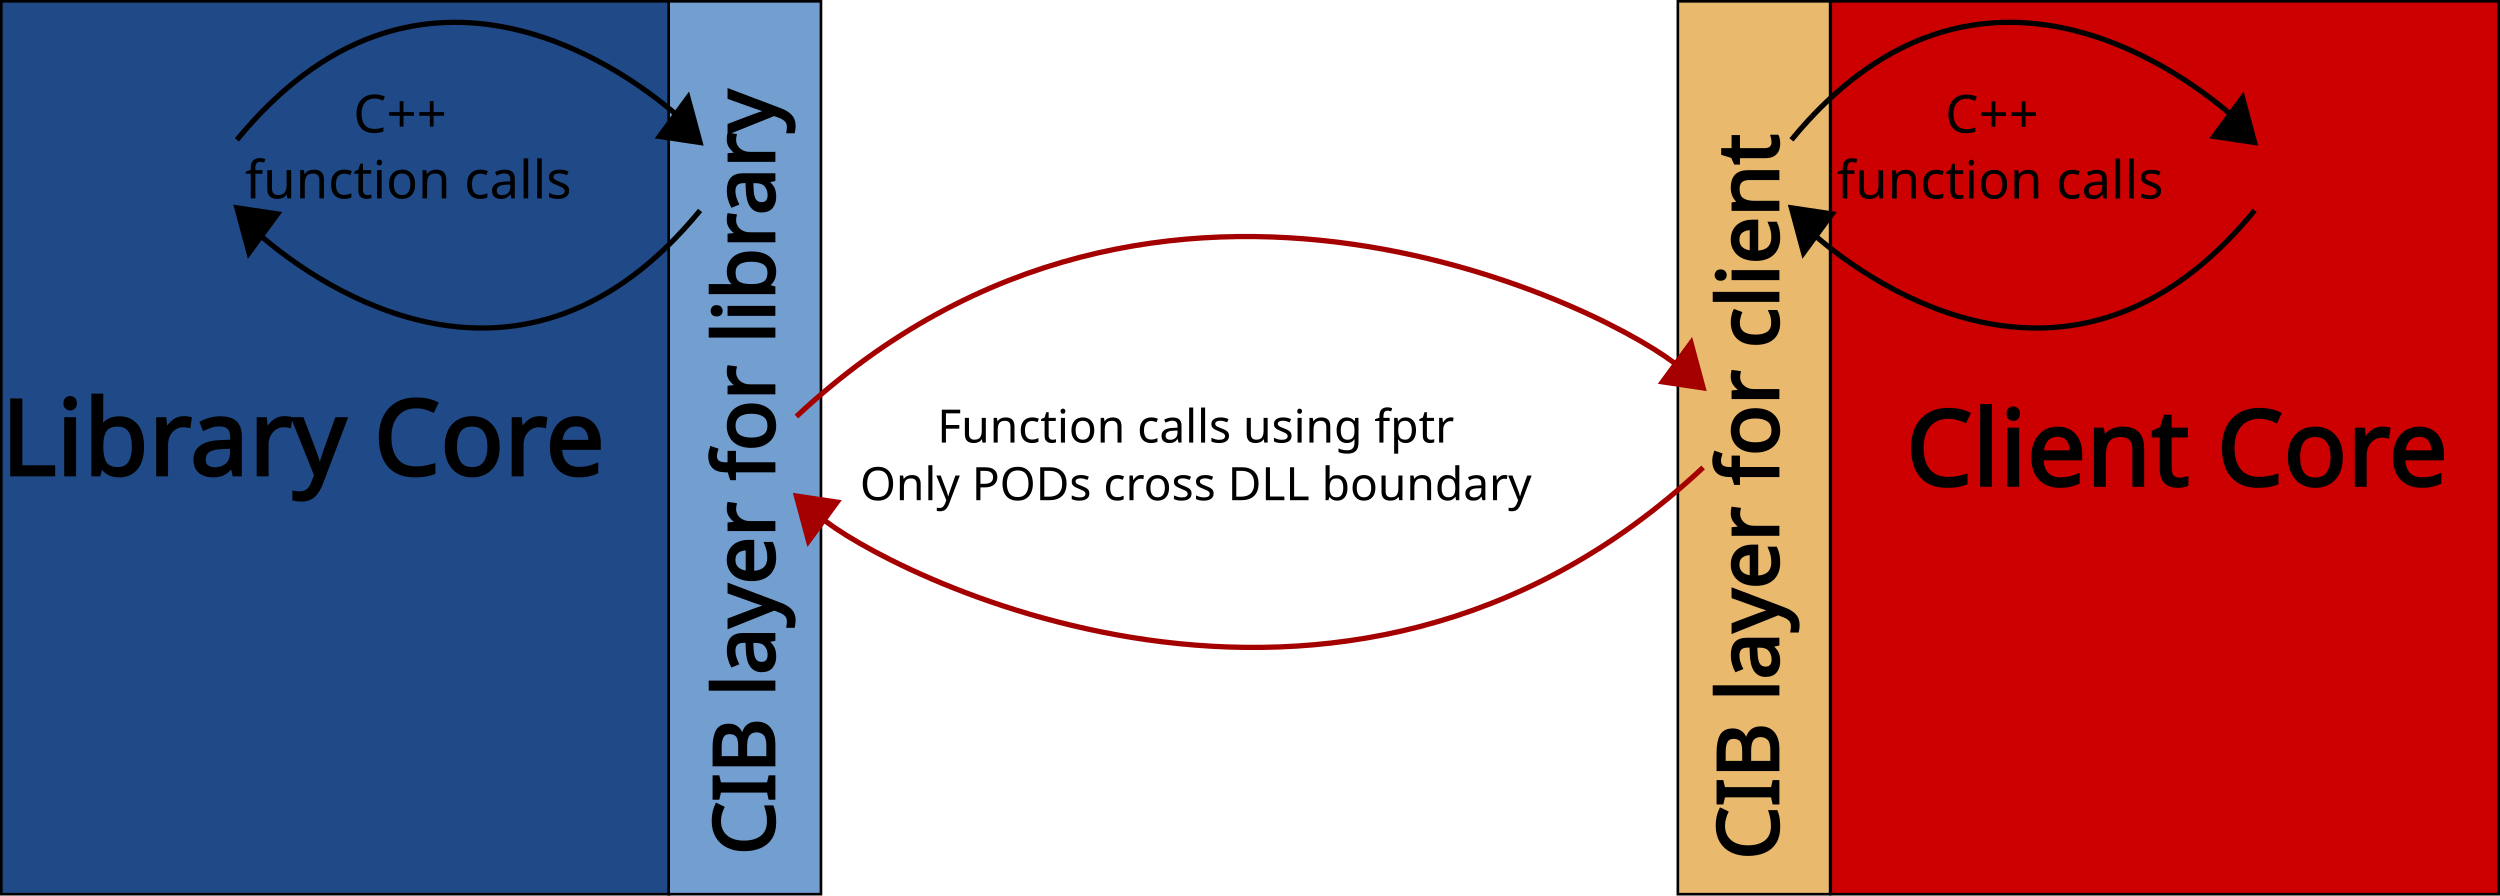
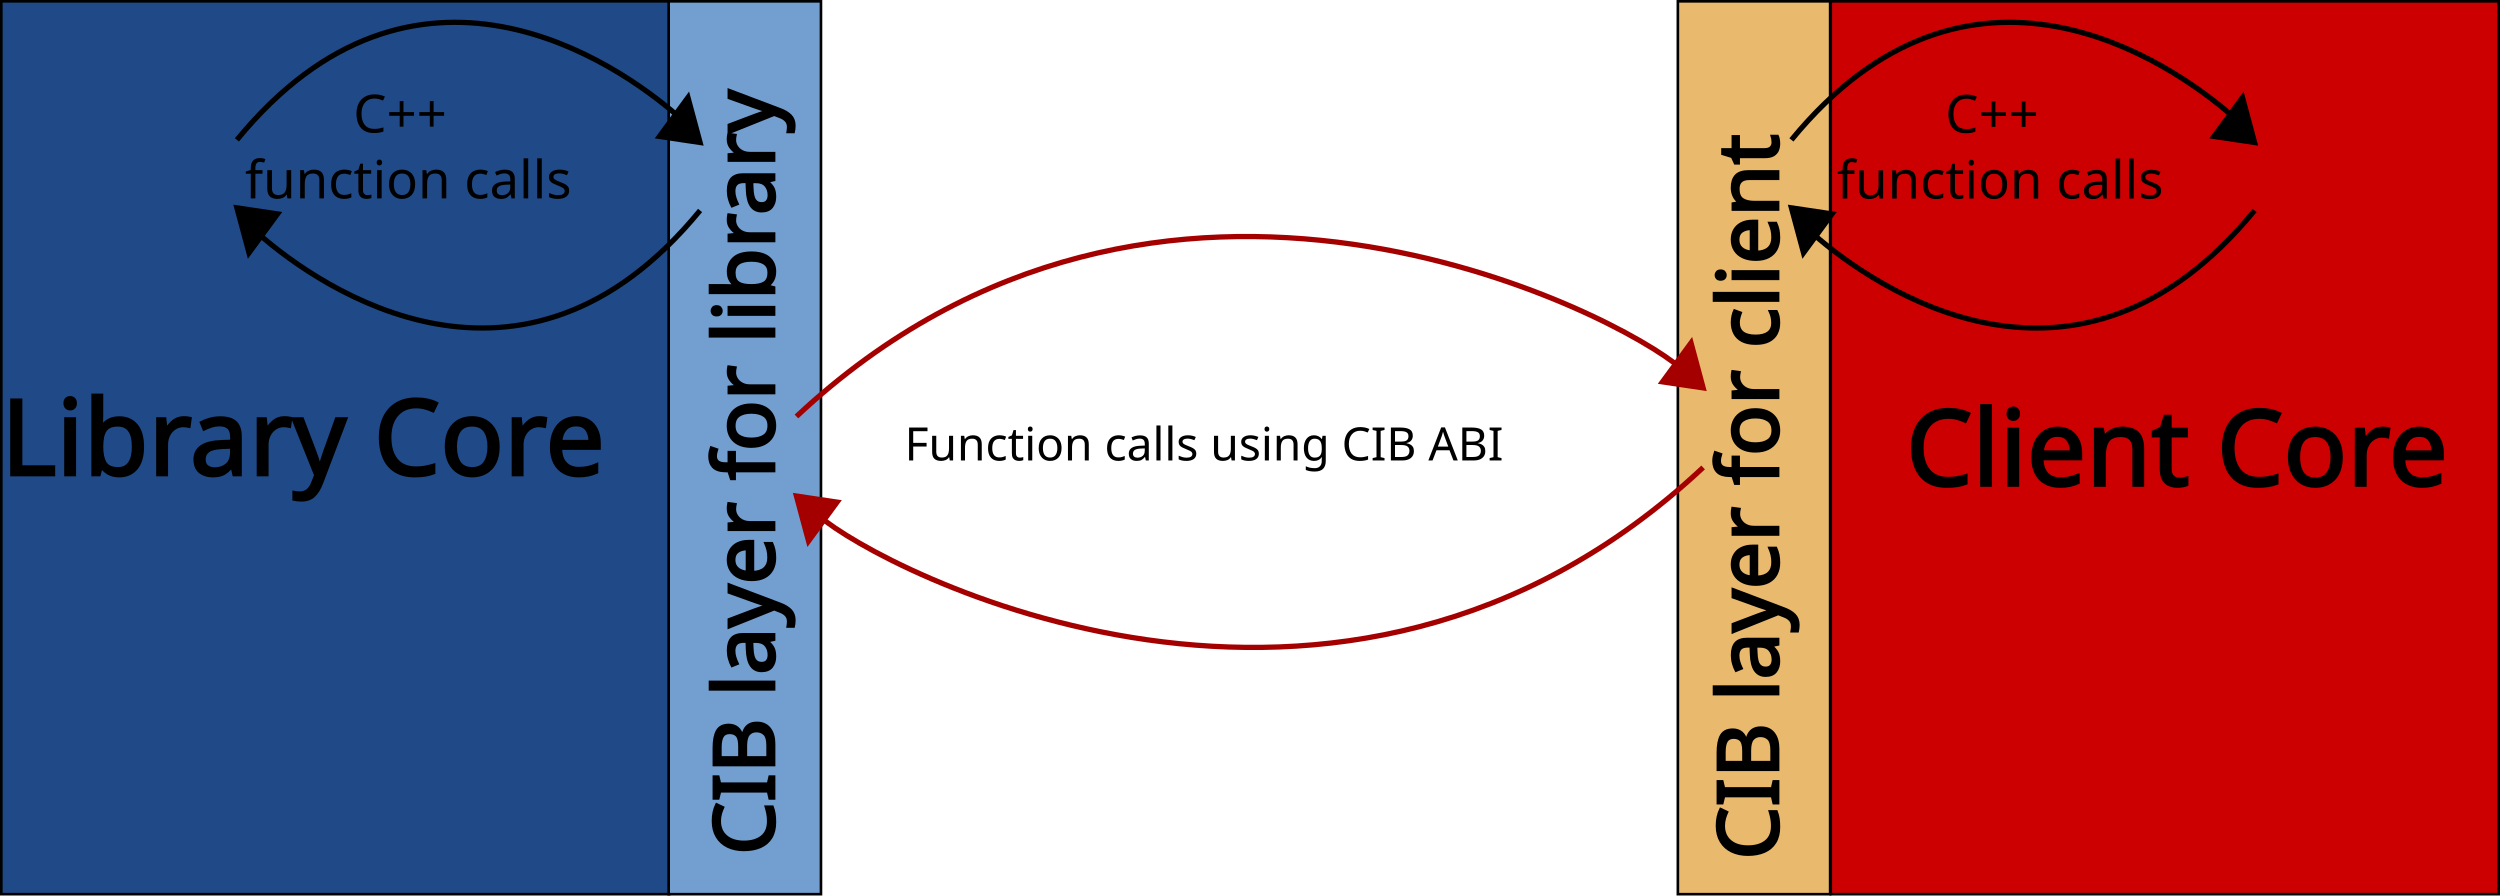
<svg xmlns="http://www.w3.org/2000/svg" width="949.094" height="339.963" id="svg2" version="1.1">
  <defs id="defs4" />
  <g id="layer1" transform="translate(-2,-552.3622)">
    <g id="g4201" transform="translate(3.467535,0.1606572)">
      <g id="g4329" transform="translate(-23.45277,2.1240235e-6)">
        <g id="g4395">
          <rect y="552.702" x="22.485" height="338.963" width="253.565" id="rect2985" style="fill:#204a87;stroke:#000000;stroke-opacity:1" />
          <rect y="552.702" x="717.014" height="338.963" width="253.565" id="rect2985-1" style="fill:#cc0000;stroke:#000000;stroke-opacity:1" />
          <rect y="552.702" x="275.846" height="338.963" width="57.808" id="rect2985-7" style="fill:#729fcf;stroke:#000000;stroke-opacity:1" />
          <rect y="552.702" x="658.963" height="338.963" width="57.808" id="rect2985-7-4" style="fill:#e9b96e;stroke:#000000;stroke-opacity:1" />
          <text id="text3041" y="732.535" x="22.487" style="font-style:normal;font-weight:normal;line-height:0%;font-family:sans-serif;letter-spacing:0px;word-spacing:0px;fill:#000000;fill-opacity:1;stroke:#000000;stroke-opacity:1" xml:space="preserve">
            <tspan y="732.535" x="22.487" id="tspan3043" style="font-size:40px;line-height:1.25;font-family:sans-serif">Library Core</tspan>
          </text>
          <text transform="matrix(0,-1,1,0,0,0)" id="text3041-0" y="315.847" x="-876.803" style="font-style:normal;font-weight:normal;line-height:0%;font-family:sans-serif;letter-spacing:0px;word-spacing:0px;fill:#000000;fill-opacity:1;stroke:#000000;stroke-opacity:1" xml:space="preserve">
            <tspan style="font-size:32px;line-height:1.25;font-family:sans-serif" y="315.847" x="-876.803" id="tspan3043-9">CIB layer for library</tspan>
            <tspan style="font-size:32px;line-height:1.25;font-family:sans-serif" id="tspan3066" y="355.847" x="-876.803"> </tspan>
          </text>
          <text id="text3041-2" y="736.499" x="745.524" style="font-style:normal;font-weight:normal;line-height:0%;font-family:sans-serif;letter-spacing:0px;word-spacing:0px;fill:#000000;fill-opacity:1;stroke:#000000;stroke-opacity:1" xml:space="preserve">
            <tspan y="736.499" x="745.524" id="tspan3043-4" style="font-size:40px;line-height:1.25;font-family:sans-serif">Client Core</tspan>
          </text>
          <g transform="translate(165.3865,555.2641)" id="g3973">
            <path style="fill:none;stroke:#000000;stroke-width:2;stroke-linecap:butt;stroke-linejoin:miter;stroke-miterlimit:4;stroke-dasharray:none;stroke-opacity:1" d="M -53.469,50.042 C 13.953,-32.238 90.627,20.569 113.836,40.882" id="path3887" />
            <path style="fill:#000000;fill-opacity:1;stroke:#000000;stroke-width:2;stroke-linecap:butt;stroke-linejoin:miter;stroke-miterlimit:4;stroke-dasharray:none;stroke-opacity:1" d="m 106.937,48.729 10.839,-14.78 4.598,17.08 z" id="path3883" />
          </g>
          <text id="text3930" y="602.513" x="194.142" style="font-style:normal;font-weight:normal;line-height:0%;font-family:sans-serif;letter-spacing:0px;word-spacing:0px;fill:#000000;fill-opacity:1;stroke:none" xml:space="preserve">
            <tspan style="font-size:20px;line-height:1.25;font-family:sans-serif;text-align:center;text-anchor:middle" y="602.513" x="194.142" id="tspan3932">C++</tspan>
            <tspan style="font-size:20px;line-height:1.25;font-family:sans-serif;text-align:center;text-anchor:middle" id="tspan3934" y="627.513" x="194.142">function calls</tspan>
          </text>
          <g transform="matrix(-1,0,0,-1,234.2922,682.1426)" id="g3973-7">
            <path style="fill:none;stroke:#000000;stroke-width:2;stroke-linecap:butt;stroke-linejoin:miter;stroke-miterlimit:4;stroke-dasharray:none;stroke-opacity:1" d="M -53.469,50.042 C 13.953,-32.238 90.627,20.569 113.836,40.882" id="path3887-1" />
            <path style="fill:#000000;fill-opacity:1;stroke:#000000;stroke-width:2;stroke-linecap:butt;stroke-linejoin:miter;stroke-miterlimit:4;stroke-dasharray:none;stroke-opacity:1" d="m 106.937,48.729 10.839,-14.78 4.598,17.08 z" id="path3883-1" />
          </g>
          <g transform="translate(755.5417,555.2641)" id="g3973-2">
            <path style="fill:none;stroke:#000000;stroke-width:2;stroke-linecap:butt;stroke-linejoin:miter;stroke-miterlimit:4;stroke-dasharray:none;stroke-opacity:1" d="M -53.469,50.042 C 13.953,-32.238 90.627,20.569 113.836,40.882" id="path3887-7" />
            <path style="fill:#000000;fill-opacity:1;stroke:#000000;stroke-width:2;stroke-linecap:butt;stroke-linejoin:miter;stroke-miterlimit:4;stroke-dasharray:none;stroke-opacity:1" d="m 106.937,48.729 10.839,-14.78 4.598,17.08 z" id="path3883-6" />
          </g>
          <text id="text3930-1" y="602.582" x="798.5" style="font-style:normal;font-weight:normal;line-height:0%;font-family:sans-serif;letter-spacing:0px;word-spacing:0px;fill:#000000;fill-opacity:1;stroke:none" xml:space="preserve">
            <tspan style="font-size:20px;line-height:1.25;font-family:sans-serif;text-align:center;text-anchor:middle" y="602.582" x="798.5" id="tspan3932-4">C++</tspan>
            <tspan style="font-size:20px;line-height:1.25;font-family:sans-serif;text-align:center;text-anchor:middle" id="tspan3934-3" y="627.582" x="798.5">function calls</tspan>
          </text>
          <g transform="matrix(-1,0,0,-1,824.4474,682.1426)" id="g3973-7-2">
            <path style="fill:none;stroke:#000000;stroke-width:2;stroke-linecap:butt;stroke-linejoin:miter;stroke-miterlimit:4;stroke-dasharray:none;stroke-opacity:1" d="M -53.469,50.042 C 13.953,-32.238 90.627,20.569 113.836,40.882" id="path3887-1-2" />
            <path style="fill:#000000;fill-opacity:1;stroke:#000000;stroke-width:2;stroke-linecap:butt;stroke-linejoin:miter;stroke-miterlimit:4;stroke-dasharray:none;stroke-opacity:1" d="m 106.937,48.729 10.839,-14.78 4.598,17.08 z" id="path3883-1-1" />
          </g>
          <path id="path3883-6-7" d="m 653.123,697.161 10.839,-14.78 4.598,17.08 z" style="fill:#a40000;fill-opacity:1;stroke:#a40000;stroke-width:2;stroke-linecap:butt;stroke-linejoin:miter;stroke-miterlimit:4;stroke-dasharray:none;stroke-opacity:1" />
-           <text id="text3930-1-6" y="720.227" x="496.23" style="font-style:normal;font-weight:normal;line-height:0%;font-family:sans-serif;letter-spacing:0px;word-spacing:0px;fill:#000000;fill-opacity:1;stroke:none" xml:space="preserve">
-             <tspan style="font-size:17.5px;line-height:1.25;font-family:sans-serif;text-align:center;text-anchor:middle" y="720.227" x="496.23" id="tspan3932-4-1">Function calls using fptr</tspan>
-             <tspan id="tspan974" style="font-size:17.5px;line-height:1.25;font-family:sans-serif;text-align:center;text-anchor:middle" y="742.102" x="496.23">Only PODs cross DLL boundary</tspan>
-             <tspan style="font-size:17.5px;line-height:1.25;font-family:sans-serif;text-align:center;text-anchor:middle" id="tspan3934-3-9" y="763.977" x="496.23" />
+           <text id="text3930-1-6" y="727.011" x="496.23" style="font-style:normal;font-weight:normal;line-height:0%;font-family:sans-serif;letter-spacing:0px;word-spacing:0px;fill:#000000;fill-opacity:1;stroke:none" xml:space="preserve">
+             <tspan style="font-size:17.5px;line-height:1.25;font-family:sans-serif;text-align:center;text-anchor:middle" id="tspan3934-3-9" y="727.011" x="496.23">Function calls using CIB ABI</tspan>
          </text>
          <path id="path3887-7-5" d="M 324.339,710.314 C 462.795,580.677 636.812,671.632 660.021,691.945" style="fill:none;stroke:#a40000;stroke-width:2;stroke-linecap:butt;stroke-linejoin:miter;stroke-miterlimit:4;stroke-dasharray:none;stroke-opacity:1" />
          <path id="path3887-7-5-4" d="M 668.56,729.673 C 530.104,859.31 356.087,768.355 332.877,748.042" style="fill:none;stroke:#a40000;stroke-width:2;stroke-linecap:butt;stroke-linejoin:miter;stroke-miterlimit:4;stroke-dasharray:none;stroke-opacity:1" />
          <path id="path3883-6-7-3" d="m 339.776,742.826 -10.839,14.78 -4.598,-17.08 z" style="fill:#a40000;fill-opacity:1;stroke:#a40000;stroke-width:2;stroke-linecap:butt;stroke-linejoin:miter;stroke-miterlimit:4;stroke-dasharray:none;stroke-opacity:1" />
          <text transform="matrix(0,-1,1,0,0,0)" id="text3041-0-1" y="697.009" x="-878.6" style="font-style:normal;font-weight:normal;line-height:0%;font-family:sans-serif;letter-spacing:0px;word-spacing:0px;fill:#000000;fill-opacity:1;stroke:#000000;stroke-opacity:1" xml:space="preserve">
            <tspan style="font-size:32px;line-height:1.25;font-family:sans-serif" id="tspan3066-3" y="697.009" x="-878.6">CIB layer for client</tspan>
          </text>
        </g>
      </g>
    </g>
  </g>
</svg>
